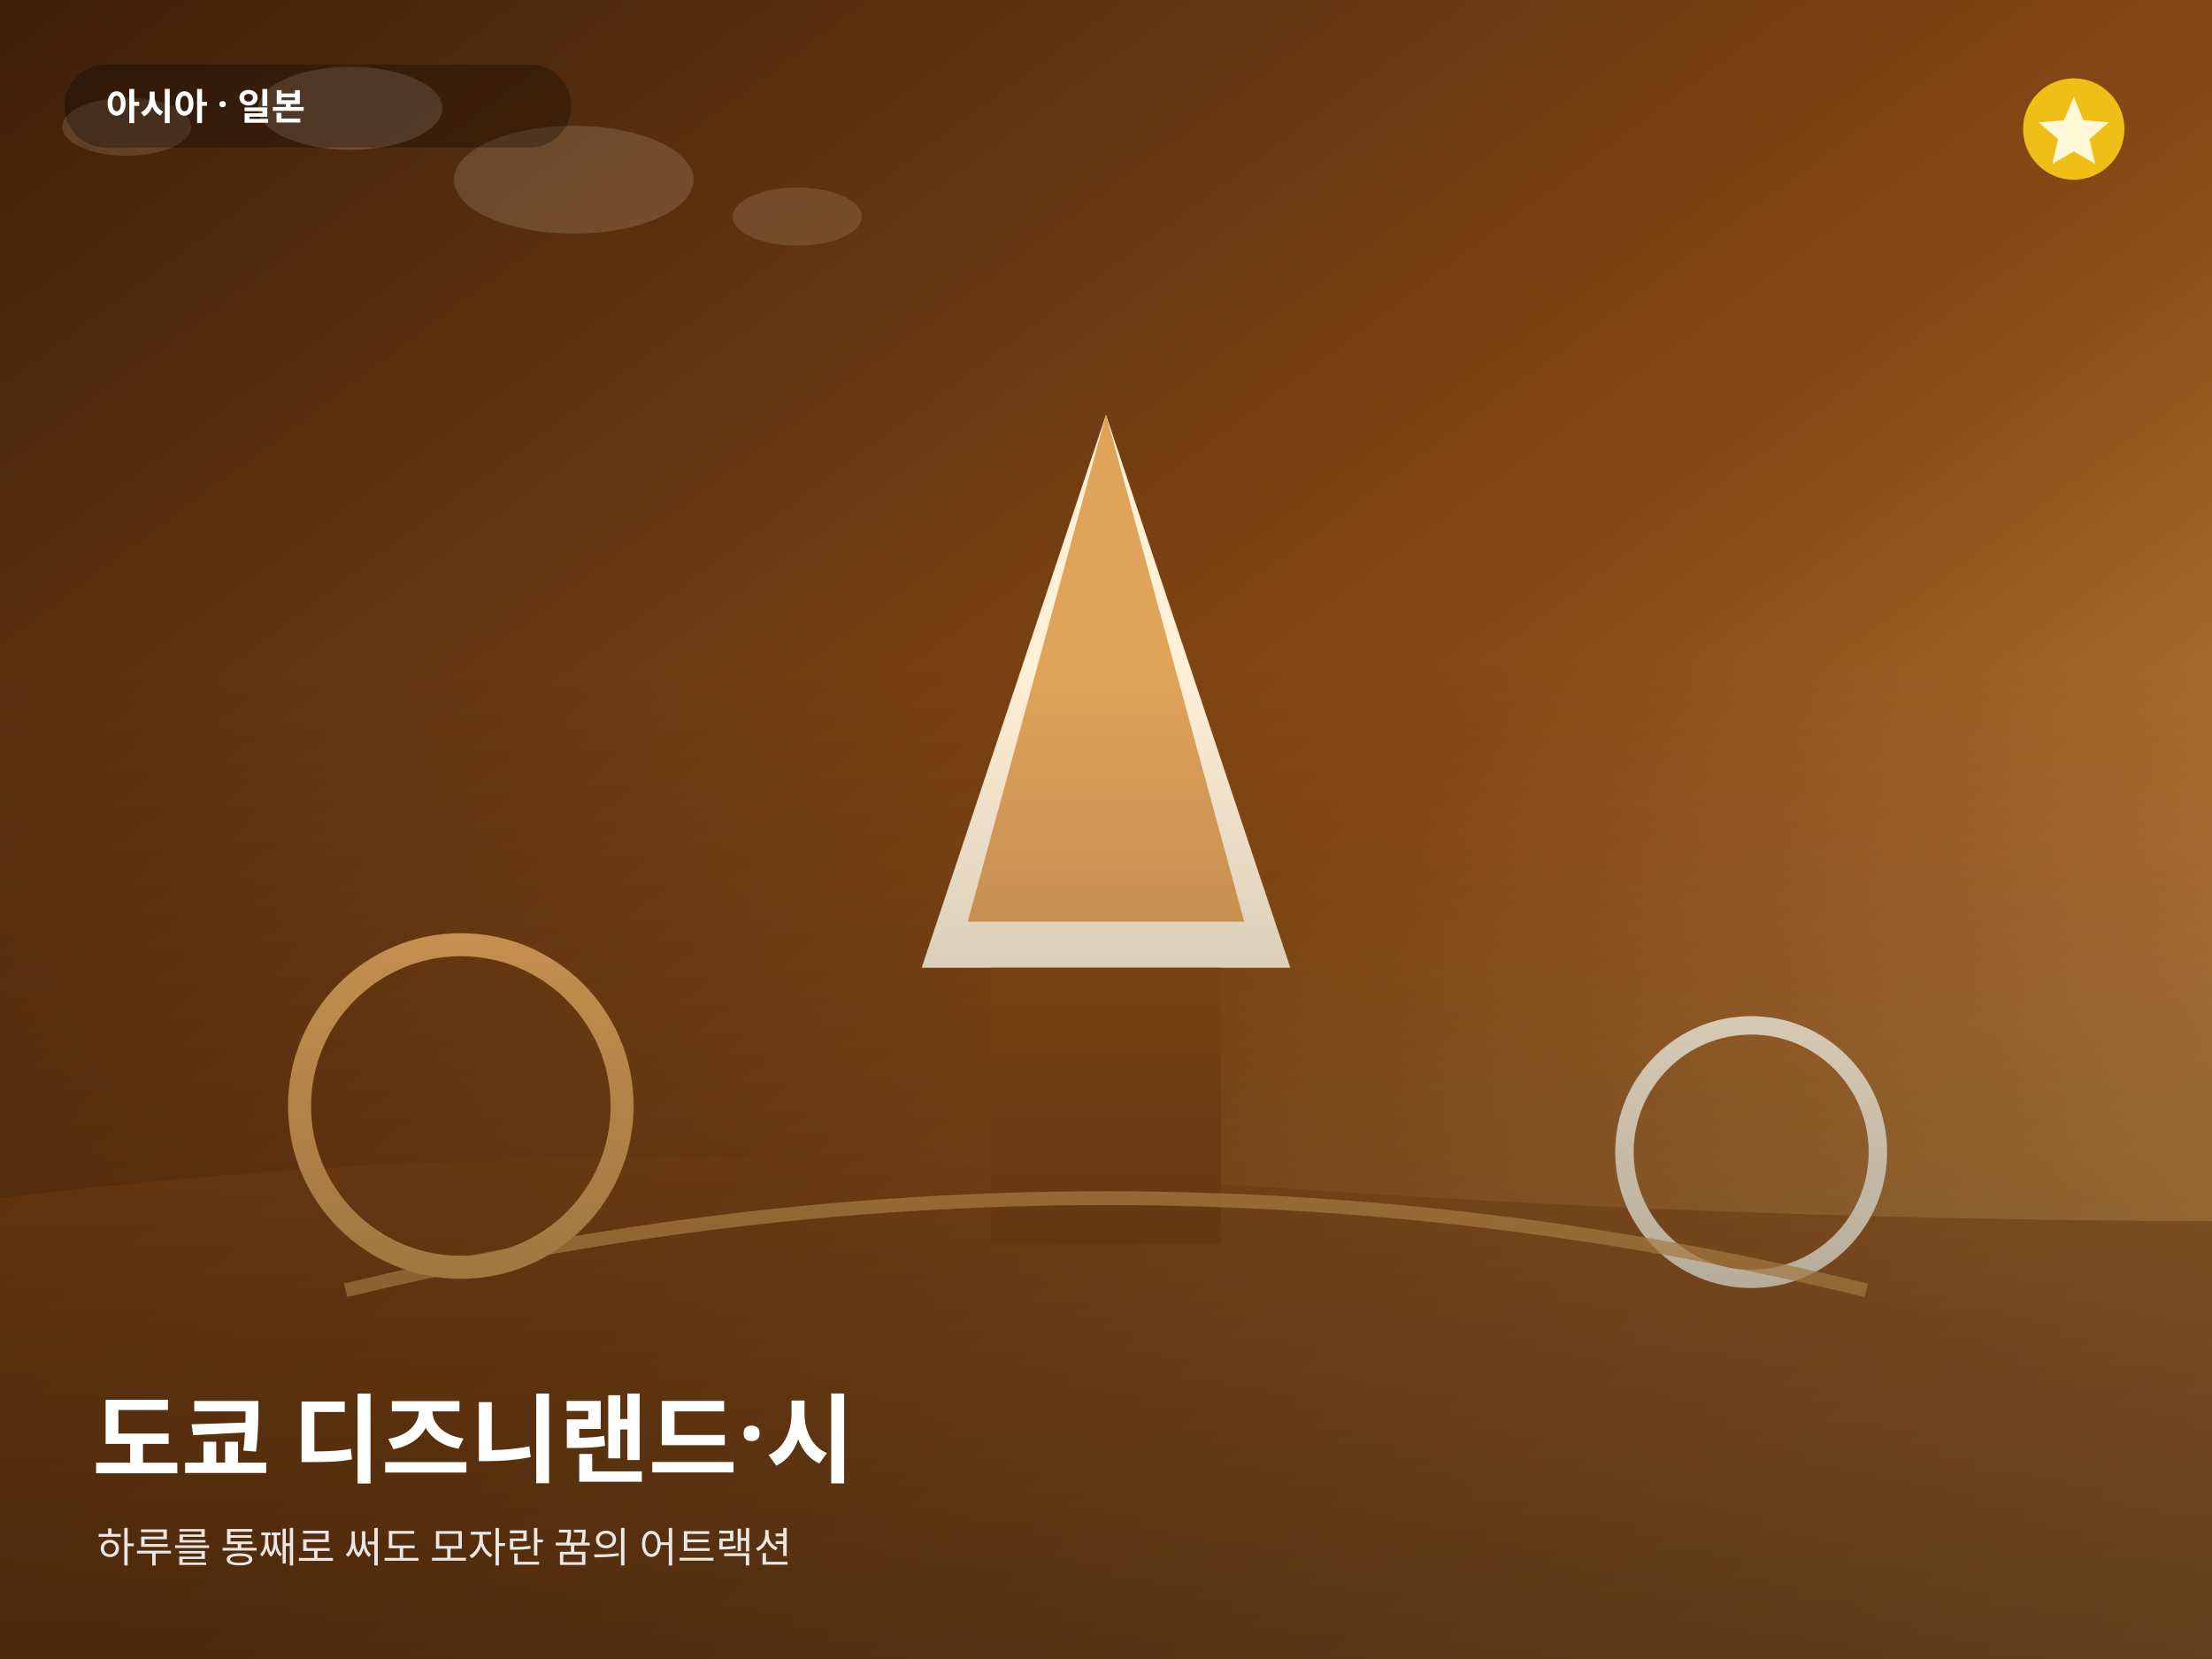
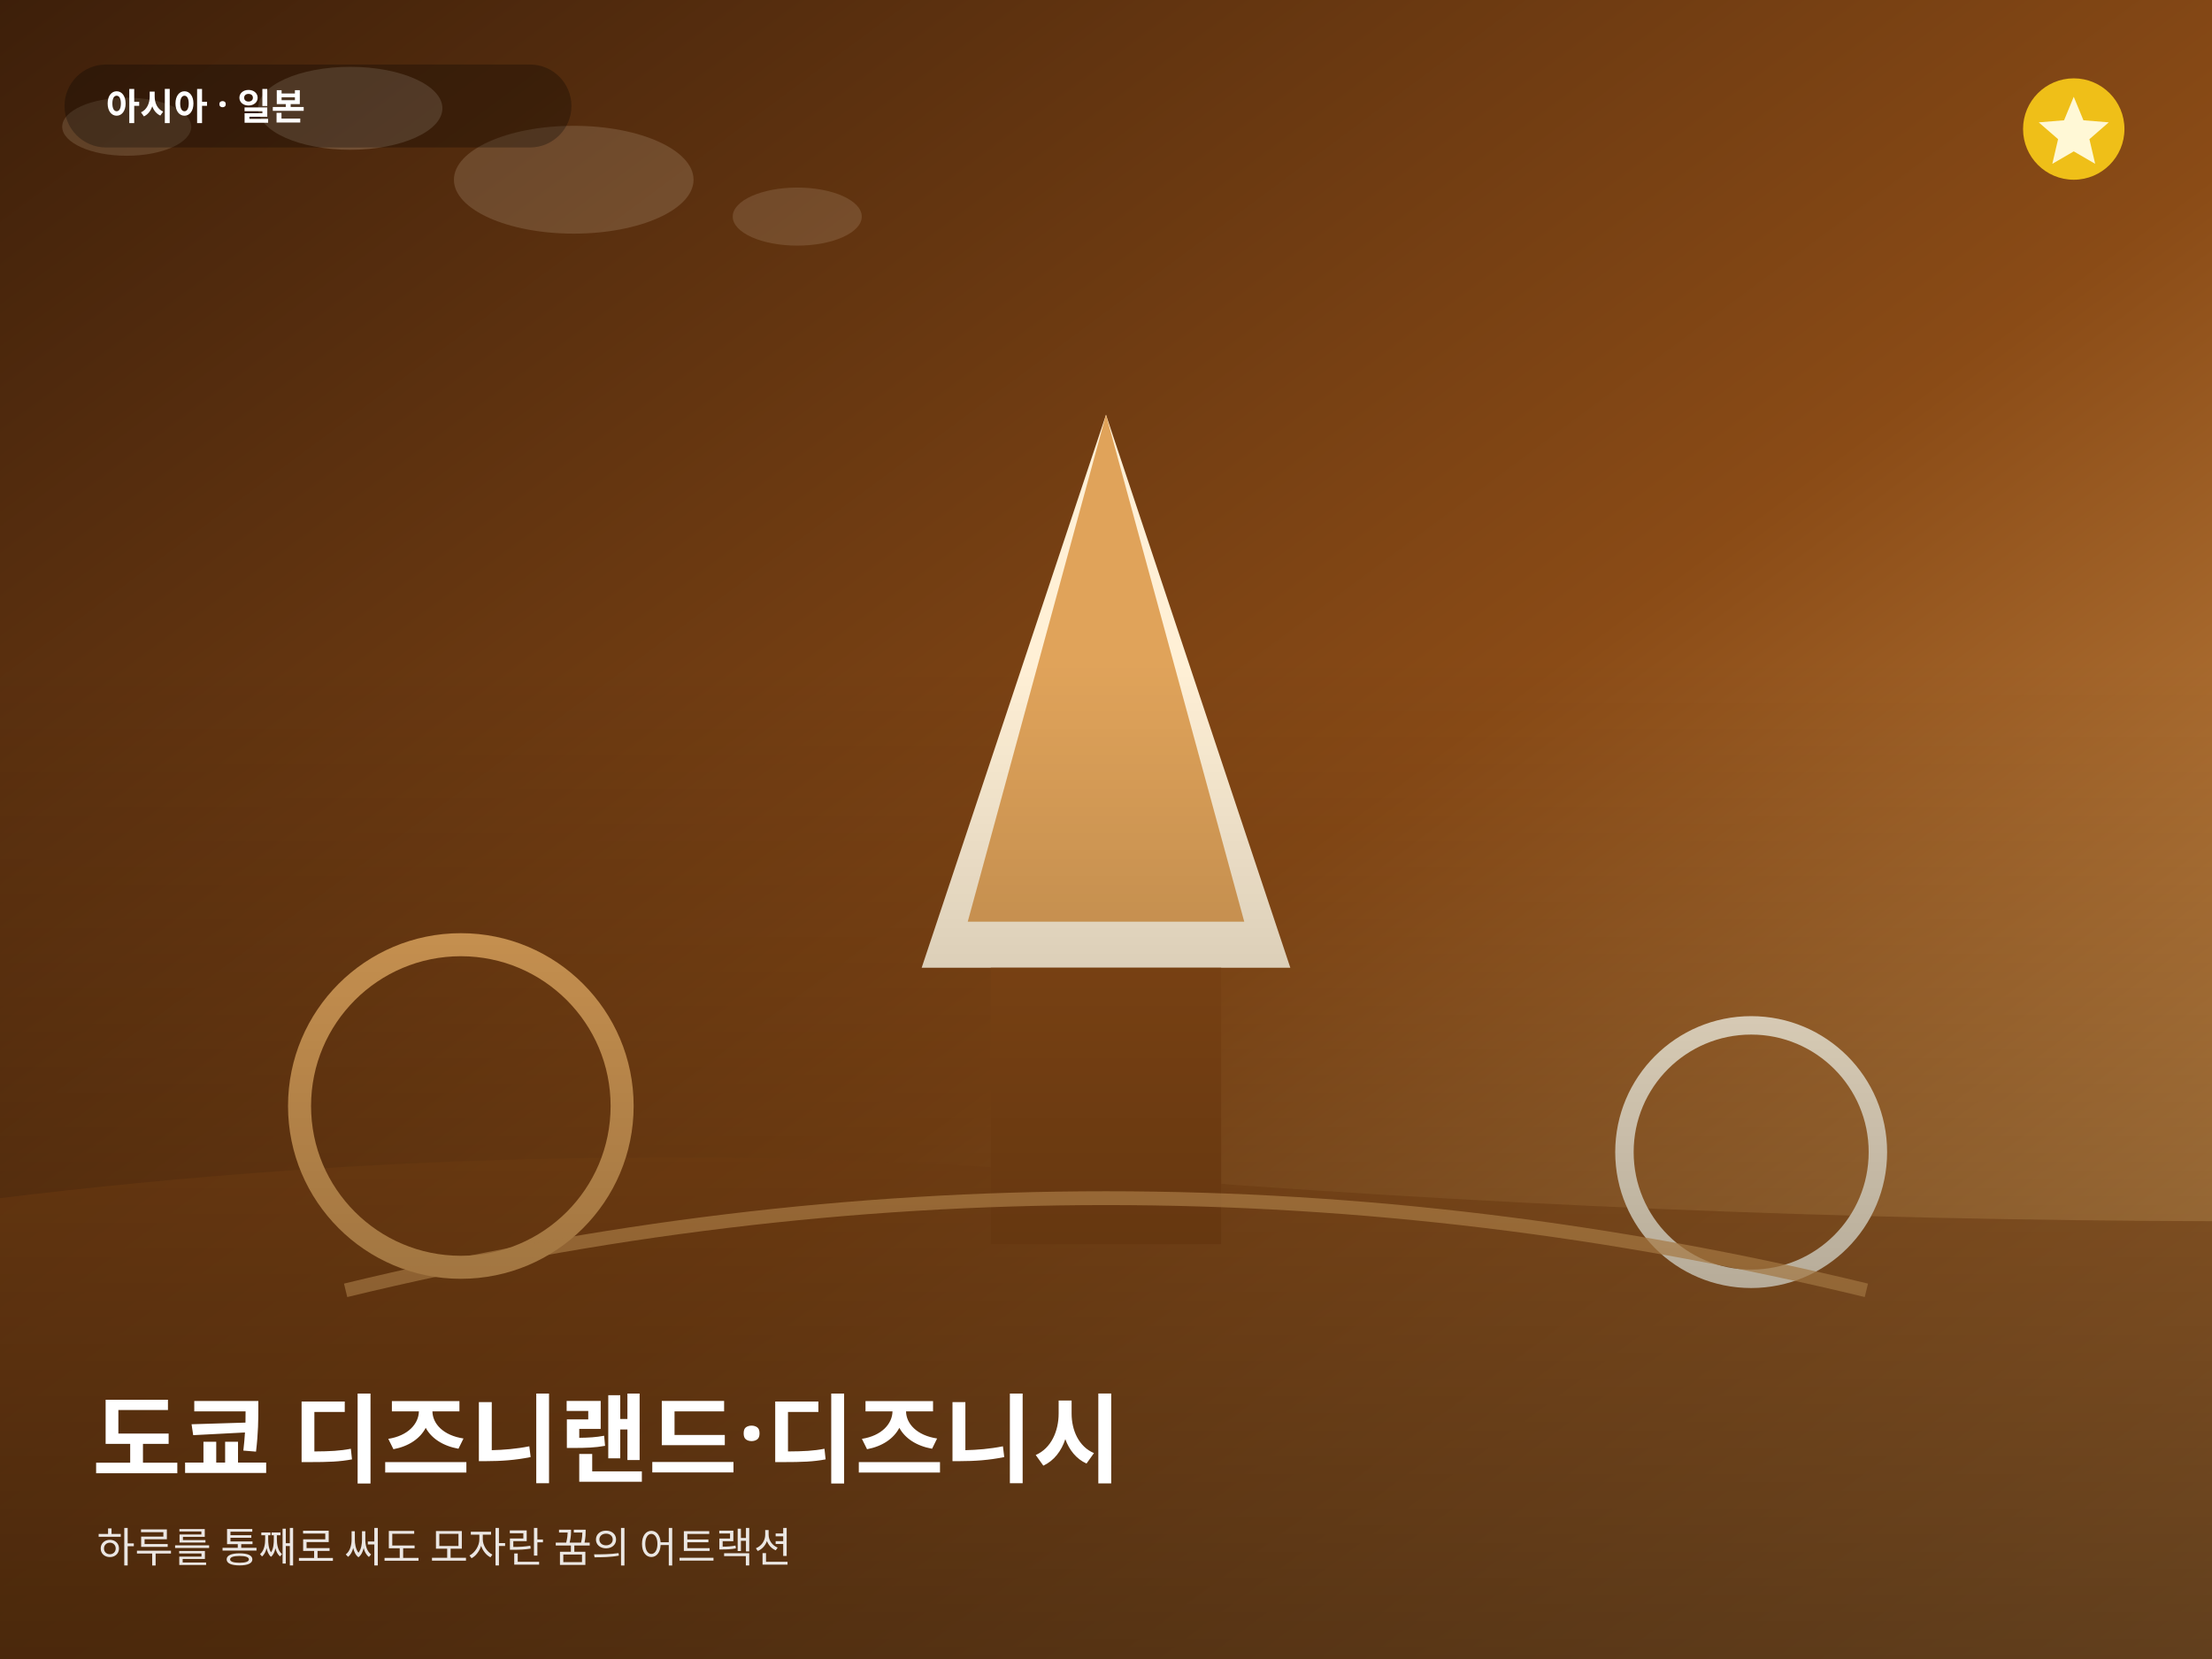
- <svg xmlns="http://www.w3.org/2000/svg" width="960" height="720" viewBox="0 0 960 720" role="img" aria-label="도쿄 디즈니랜드·시">
+ <svg xmlns="http://www.w3.org/2000/svg" width="960" height="720" viewBox="0 0 960 720" role="img" aria-label="도쿄 디즈니랜드·디즈니시">
  <defs>
    <linearGradient id="sky" x1="0" y1="0" x2="1" y2="1">
      <stop offset="0%" stop-color="#3d1f0a" />
      <stop offset="55%" stop-color="#8a4b16" />
      <stop offset="100%" stop-color="#e0a35a" />
    </linearGradient>
    <linearGradient id="vignette" x1="0.5" y1="0" x2="0.5" y2="1">
      <stop offset="40%" stop-color="#000" stop-opacity="0" />
      <stop offset="100%" stop-color="#000" stop-opacity="0.45" />
    </linearGradient>
  </defs>
  <rect width="960" height="720" fill="url(#sky)" />
  <ellipse cx="55" cy="55" rx="28" ry="12.6" fill="#fff0d6" opacity="0.144" />
  <ellipse cx="152" cy="47" rx="40" ry="18" fill="#fff0d6" opacity="0.192" />
  <ellipse cx="249" cy="78" rx="52" ry="23.4" fill="#fff0d6" opacity="0.152" />
  <ellipse cx="346" cy="94" rx="28" ry="12.6" fill="#fff0d6" opacity="0.136" />
  <path d="M0 520 Q240 490.667 480 510 T960 530 L960 720 L0 720 Z" fill="#8a4b16" opacity="0.55" />
  <path d="M480 180 L560 420 L400 420 Z" fill="#fff0d6" />
  <path d="M480 180 L540 400 L420 400 Z" fill="#e0a35a" />
  <rect x="430" y="420" width="100" height="120" fill="#8a4b16" />
  <circle cx="200" cy="480" r="70" fill="none" stroke="#e0a35a" stroke-width="10" />
  <circle cx="760" cy="500" r="55" fill="none" stroke="#fff0d6" stroke-width="8" />
  <path d="M150 560 Q480 480 810 560" stroke="#e0a35a" stroke-width="6" fill="none" opacity="0.7" />
  <rect width="960" height="720" fill="url(#vignette)" />
  <circle cx="900" cy="56" r="22" fill="#f5c518" opacity="0.95" />
  <path d="M900 42l4.2 10.2 11 .9-8.4 7.3 2.5 10.7-9.3-5.4-9.3 5.4 2.5-10.7-8.4-7.3 11-.9z" fill="#fff8d6" />
  <rect x="28" y="28" rx="18" ry="18" width="220" height="36" fill="#000" fill-opacity="0.28" />
  <text x="46" y="52" fill="#fff" font-family="Georgia, 'Apple SD Gothic Neo', sans-serif" font-size="16" font-weight="700">아시아 · 일본</text>
-   <text x="40" y="640" fill="#fff" font-family="Georgia, 'Apple SD Gothic Neo', serif" font-size="42" font-weight="700">도쿄 디즈니랜드·시</text>
+   <text x="40" y="640" fill="#fff" font-family="Georgia, 'Apple SD Gothic Neo', serif" font-size="42" font-weight="700">도쿄 디즈니랜드·디즈니시</text>
  <text x="42" y="678" fill="#fff" fill-opacity="0.88" font-family="system-ui, sans-serif" font-size="18">하루를 통째로 써도 모자란 꿈의 어트랙션</text>
</svg>
